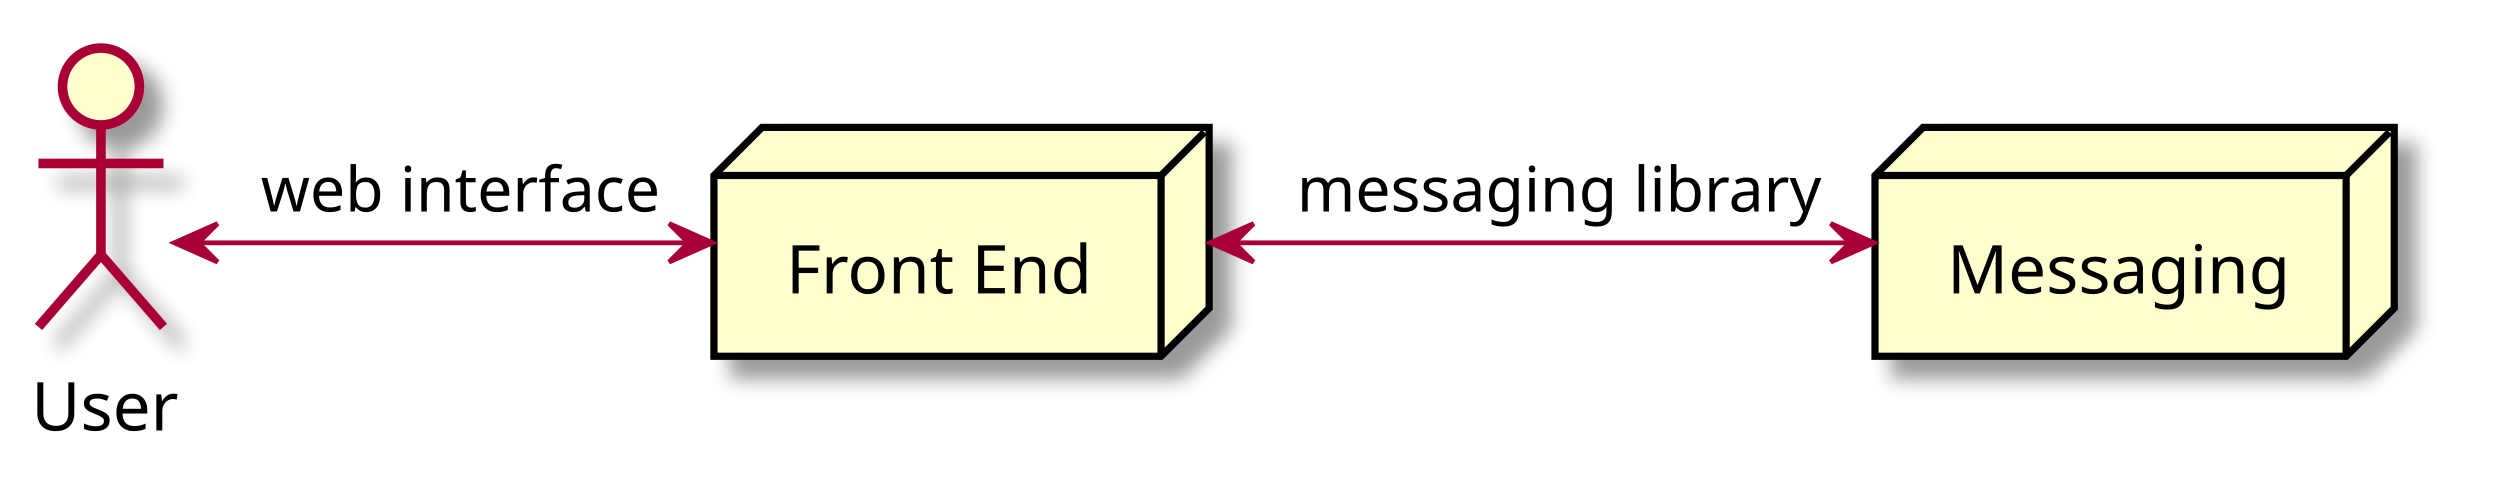
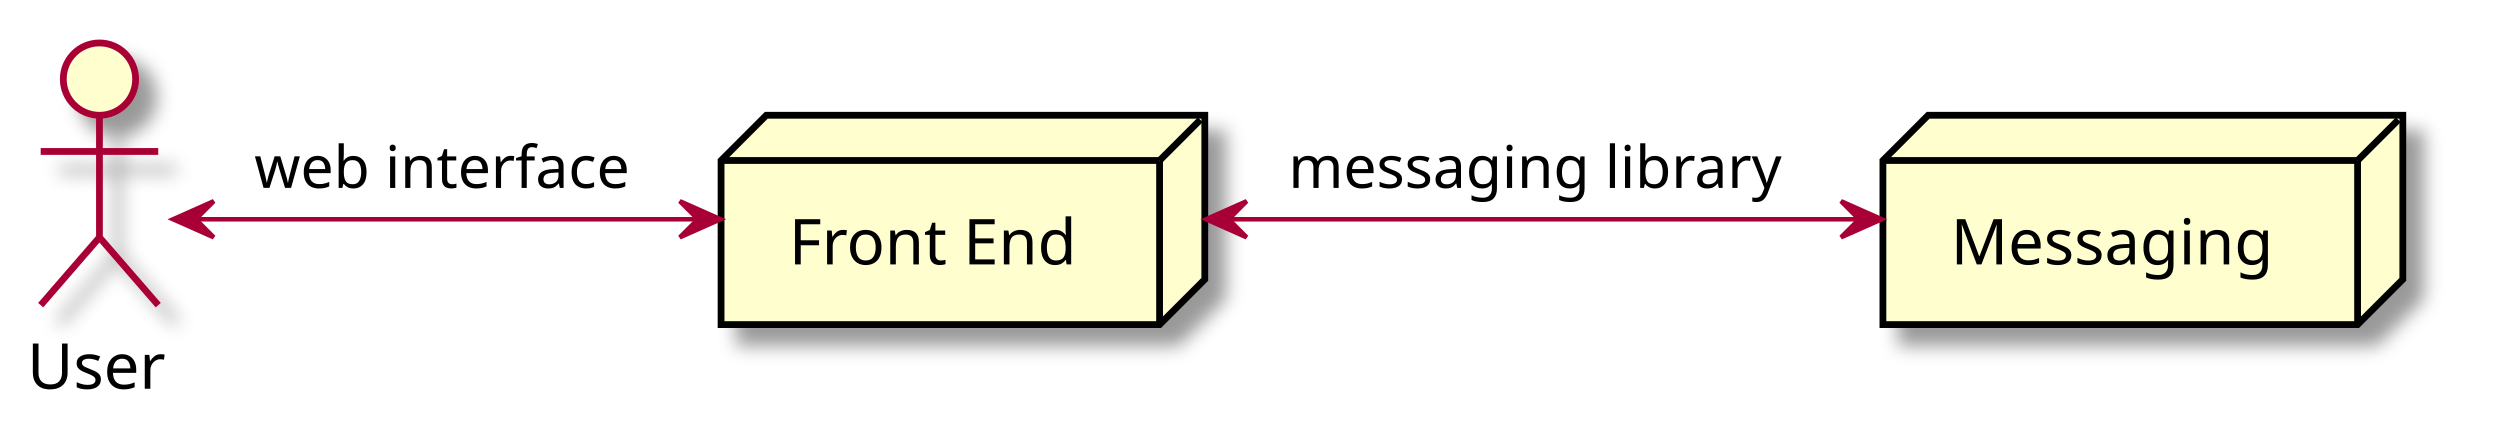
- <svg xmlns="http://www.w3.org/2000/svg" contentScriptType="application/ecmascript" contentStyleType="text/css" height="103px" preserveAspectRatio="none" style="width:520px;height:103px;" version="1.1" viewBox="0 0 520 103" width="520px" zoomAndPan="magnify">
+ <svg xmlns="http://www.w3.org/2000/svg" contentScriptType="application/ecmascript" contentStyleType="text/css" height="99px" preserveAspectRatio="none" style="width:553px;height:99px;" version="1.1" viewBox="0 0 553 99" width="553px" zoomAndPan="magnify">
  <defs>
    <filter height="300%" id="f73no3gf5jvfw" width="300%" x="-1" y="-1">
      <feGaussianBlur result="blurOut" stdDeviation="2.0" />
      <feColorMatrix in="blurOut" result="blurOut2" type="matrix" values="0 0 0 0 0 0 0 0 0 0 0 0 0 0 0 0 0 0 .4 0" />
      <feOffset dx="4.0" dy="4.0" in="blurOut2" result="blurOut3" />
      <feBlend in="SourceGraphic" in2="blurOut3" mode="normal" />
    </filter>
  </defs>
  <g>
-     <ellipse cx="21" cy="18" fill="#FEFECE" filter="url(#f73no3gf5jvfw)" rx="8" ry="8" style="stroke: #A80036; stroke-width: 2.0;" />
-     <path d="M21,26 L21,53 M8,34 L34,34 M21,53 L8,68 M21,53 L34,68 " fill="none" filter="url(#f73no3gf5jvfw)" style="stroke: #A80036; stroke-width: 2.0;" />
-     <text fill="#000000" font-family="sans-serif" font-size="14" lengthAdjust="spacingAndGlyphs" textLength="29" x="6.5" y="89.533">User</text>
-     <polygon fill="#FEFECE" filter="url(#f73no3gf5jvfw)" points="148.5,36.5,158.5,26.5,251.5,26.5,251.5,64.109,241.5,74.109,148.5,74.109,148.5,36.5" style="stroke: #000000; stroke-width: 1.5;" />
-     <line style="stroke: #000000; stroke-width: 1.5;" x1="241.5" x2="250.5" y1="36.5" y2="27.5" />
-     <line style="stroke: #000000; stroke-width: 1.5;" x1="148.5" x2="241.5" y1="36.5" y2="36.5" />
-     <line style="stroke: #000000; stroke-width: 1.5;" x1="241.5" x2="241.5" y1="36.5" y2="74.109" />
-     <text fill="#000000" font-family="sans-serif" font-size="14" lengthAdjust="spacingAndGlyphs" textLength="63" x="163.5" y="61.033">Front End</text>
-     <polygon fill="#FEFECE" filter="url(#f73no3gf5jvfw)" points="390,36.5,400,26.5,498,26.5,498,64.109,488,74.109,390,74.109,390,36.5" style="stroke: #000000; stroke-width: 1.5;" />
-     <line style="stroke: #000000; stroke-width: 1.5;" x1="488" x2="497" y1="36.5" y2="27.5" />
-     <line style="stroke: #000000; stroke-width: 1.5;" x1="390" x2="488" y1="36.5" y2="36.5" />
-     <line style="stroke: #000000; stroke-width: 1.5;" x1="488" x2="488" y1="36.5" y2="74.109" />
-     <text fill="#000000" font-family="sans-serif" font-size="14" lengthAdjust="spacingAndGlyphs" textLength="68" x="405" y="61.033">Messaging</text>
-     <path d="M41.463,50.5 C66.065,50.5 108.38,50.5 143.107,50.5 " fill="none" id="user-frontend" style="stroke: #A80036; stroke-width: 1.0;" />
-     <polygon fill="#A80036" points="148.173,50.5,139.173,46.5,143.173,50.5,139.173,54.5,148.173,50.5" style="stroke: #A80036; stroke-width: 1.0;" />
-     <polygon fill="#A80036" points="36.261,50.5,45.261,54.5,41.261,50.5,45.261,46.5,36.261,50.5" style="stroke: #A80036; stroke-width: 1.0;" />
-     <text fill="#000000" font-family="sans-serif" font-size="13" lengthAdjust="spacingAndGlyphs" textLength="76" x="54.25" y="43.995">web interface</text>
-     <path d="M257.06,50.5 C295.402,50.5 345.822,50.5 384.636,50.5 " fill="none" id="frontend-messaging" style="stroke: #A80036; stroke-width: 1.0;" />
-     <polygon fill="#A80036" points="389.792,50.5,380.792,46.5,384.792,50.5,380.792,54.5,389.792,50.5" style="stroke: #A80036; stroke-width: 1.0;" />
-     <polygon fill="#A80036" points="251.746,50.5,260.746,54.5,256.746,50.5,260.746,46.5,251.746,50.5" style="stroke: #A80036; stroke-width: 1.0;" />
-     <text fill="#000000" font-family="sans-serif" font-size="13" lengthAdjust="spacingAndGlyphs" textLength="102" x="269.75" y="43.995">messaging library</text>
+     <ellipse cx="22" cy="17.5" fill="#FEFECE" filter="url(#f73no3gf5jvfw)" rx="8" ry="8" style="stroke: #A80036; stroke-width: 1.5;" />
+     <path d="M22,25.5 L22,52.5 M9,33.5 L35,33.5 M22,52.5 L9,67.5 M22,52.5 L35,67.5 " fill="none" filter="url(#f73no3gf5jvfw)" style="stroke: #A80036; stroke-width: 1.5;" />
+     <text fill="#000000" font-family="sans-serif" font-size="14" lengthAdjust="spacingAndGlyphs" textLength="32" x="6" y="85.995">User</text>
+     <polygon fill="#FEFECE" filter="url(#f73no3gf5jvfw)" points="159.5,35.5,169.5,25.5,266.5,25.5,266.5,61.797,256.5,71.797,159.5,71.797,159.5,35.5" style="stroke: #000000; stroke-width: 1.5;" />
+     <line style="stroke: #000000; stroke-width: 1.5;" x1="256.5" x2="265.5" y1="35.5" y2="26.5" />
+     <line style="stroke: #000000; stroke-width: 1.5;" x1="159.5" x2="256.5" y1="35.5" y2="35.5" />
+     <line style="stroke: #000000; stroke-width: 1.5;" x1="256.5" x2="256.5" y1="35.5" y2="71.797" />
+     <text fill="#000000" font-family="sans-serif" font-size="14" lengthAdjust="spacingAndGlyphs" textLength="67" x="174.5" y="58.495">Front End</text>
+     <polygon fill="#FEFECE" filter="url(#f73no3gf5jvfw)" points="416.5,35.5,426.5,25.5,531.5,25.5,531.5,61.797,521.5,71.797,416.5,71.797,416.5,35.5" style="stroke: #000000; stroke-width: 1.5;" />
+     <line style="stroke: #000000; stroke-width: 1.5;" x1="521.5" x2="530.5" y1="35.5" y2="26.5" />
+     <line style="stroke: #000000; stroke-width: 1.5;" x1="416.5" x2="521.5" y1="35.5" y2="35.5" />
+     <line style="stroke: #000000; stroke-width: 1.5;" x1="521.5" x2="521.5" y1="35.5" y2="71.797" />
+     <text fill="#000000" font-family="sans-serif" font-size="14" lengthAdjust="spacingAndGlyphs" textLength="75" x="431.5" y="58.495">Messaging</text>
+     <path d="M43.566,48.5 C70.267,48.5 116.815,48.5 154.373,48.5 " fill="none" id="user-frontend" style="stroke: #A80036; stroke-width: 1.0;" />
+     <polygon fill="#A80036" points="159.375,48.5,150.375,44.5,154.375,48.5,150.375,52.5,159.375,48.5" style="stroke: #A80036; stroke-width: 1.0;" />
+     <polygon fill="#A80036" points="38.285,48.5,47.285,52.5,43.285,48.5,47.285,44.5,38.285,48.5" style="stroke: #A80036; stroke-width: 1.0;" />
+     <text fill="#000000" font-family="sans-serif" font-size="13" lengthAdjust="spacingAndGlyphs" textLength="85" x="56.25" y="41.567">web interface</text>
+     <path d="M271.948,48.5 C313.413,48.5 368.829,48.5 411.137,48.5 " fill="none" id="frontend-messaging" style="stroke: #A80036; stroke-width: 1.0;" />
+     <polygon fill="#A80036" points="416.23,48.5,407.23,44.5,411.23,48.5,407.23,52.5,416.23,48.5" style="stroke: #A80036; stroke-width: 1.0;" />
+     <polygon fill="#A80036" points="266.763,48.5,275.763,52.5,271.763,48.5,275.763,44.5,266.763,48.5" style="stroke: #A80036; stroke-width: 1.0;" />
+     <text fill="#000000" font-family="sans-serif" font-size="13" lengthAdjust="spacingAndGlyphs" textLength="113" x="285" y="41.567">messaging library</text>
  </g>
</svg>
